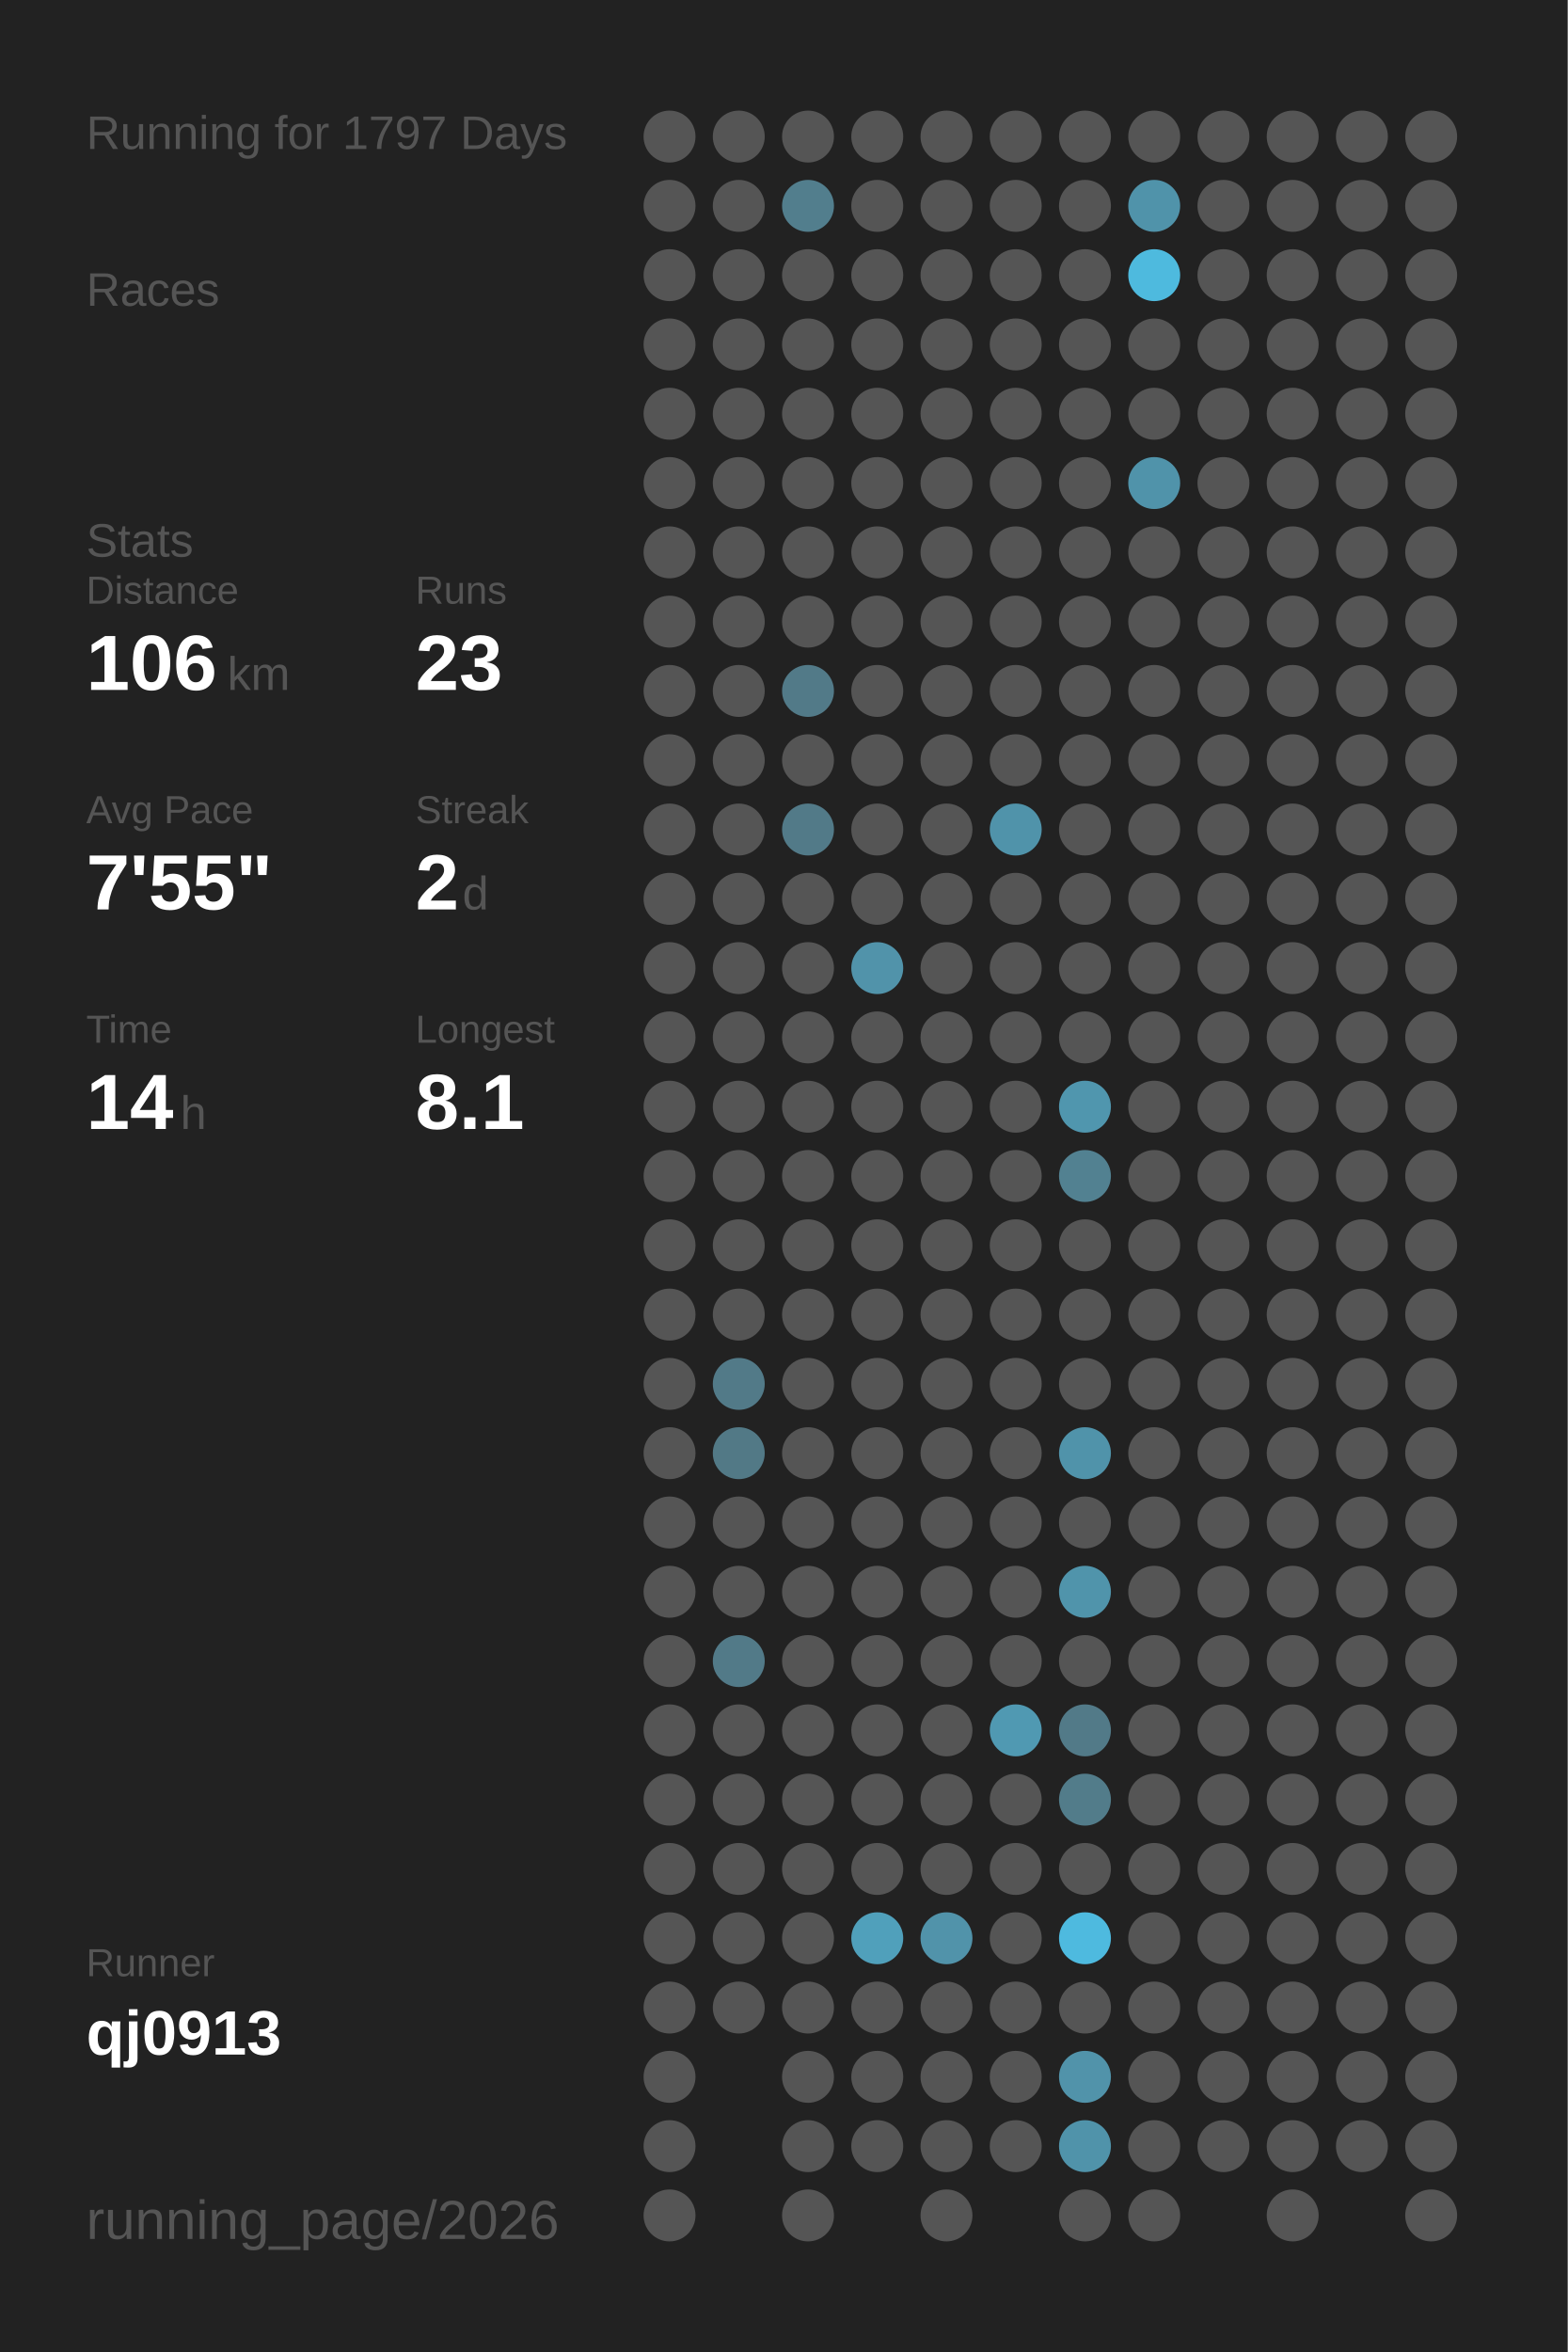
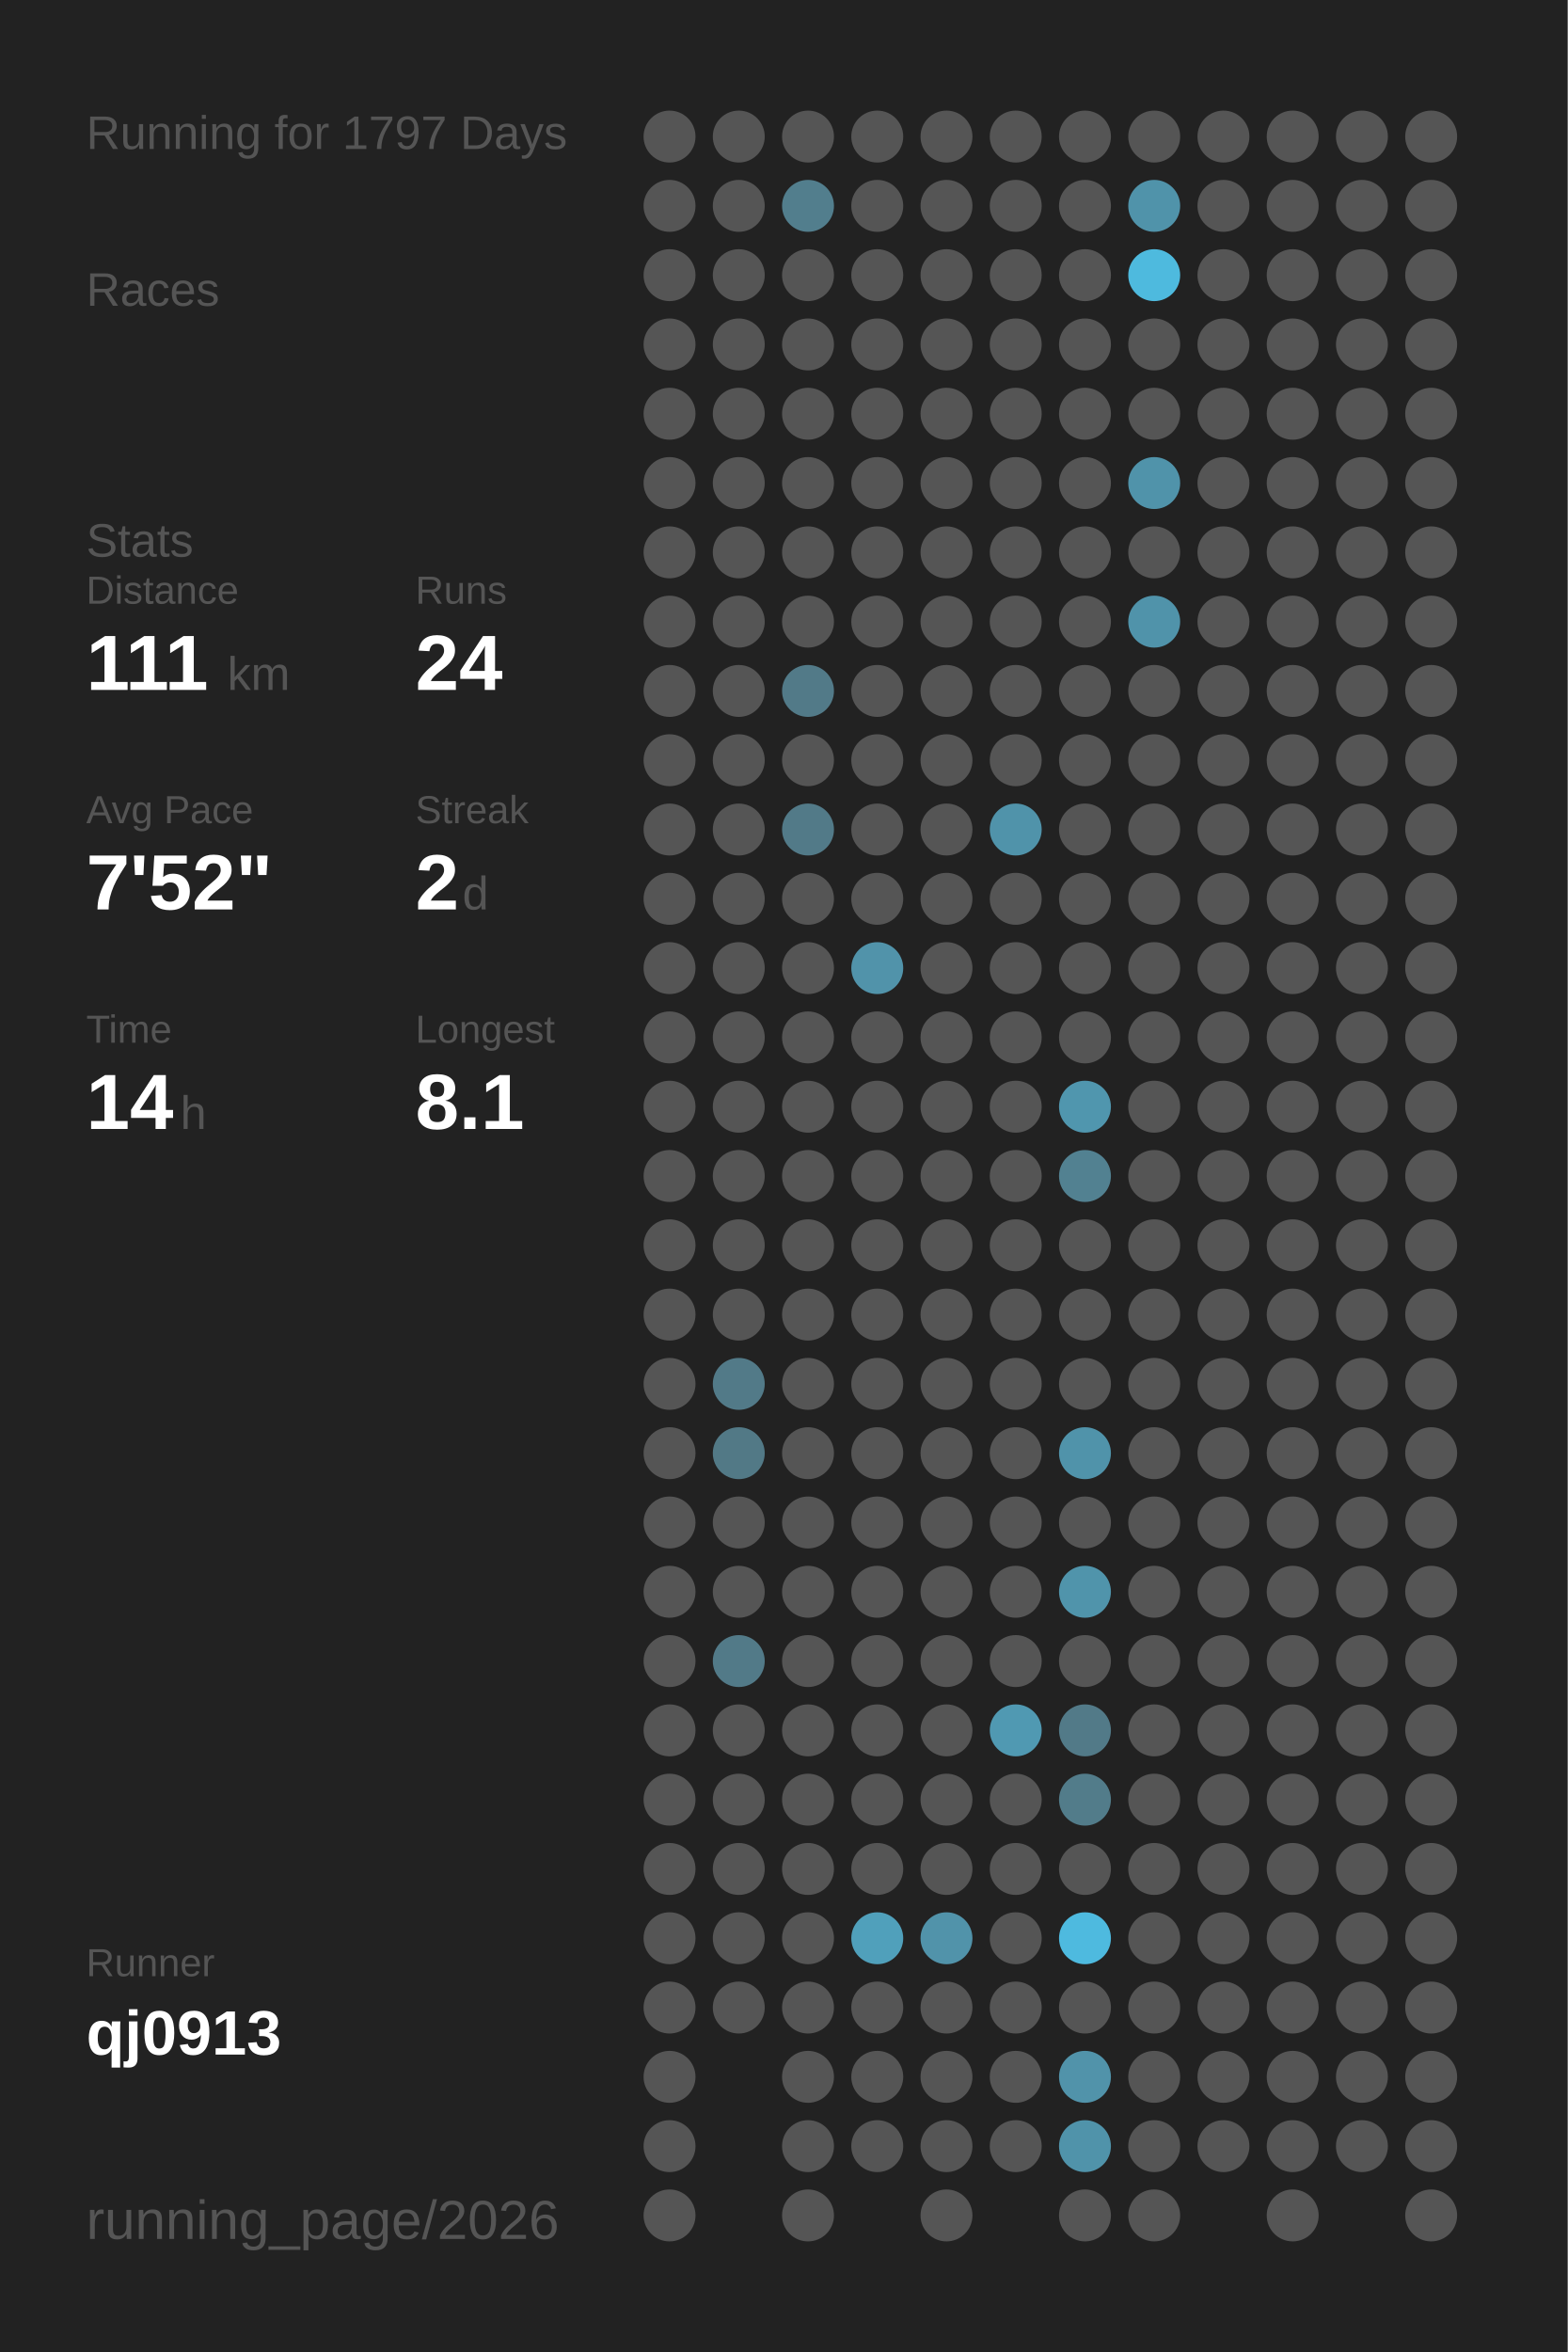
<svg xmlns="http://www.w3.org/2000/svg" baseProfile="full" height="300mm" version="1.1" viewBox="0,0,200,300" width="200mm">
  <defs />
  <rect fill="#222222" height="300" width="200" x="0" y="0" />
  <text fill="#555555" style="font-size:6px; font-family:Arial;" x="11" y="19">Running for 1797 Days</text>
  <text fill="#555555" style="font-size:6px; font-family:Arial;" x="11" y="39">Races</text>
  <text fill="#555555" style="font-size:6px; font-family:Arial;" x="11" y="71">Stats</text>
  <text fill="#555555" style="font-size:5px; font-family:Arial;" x="11" y="77">Distance</text>
-   <text fill="#FFFFFF" style="font-size:10px; font-family:Arial; font-weight:bold;" x="11" y="88">106</text>
+   <text fill="#FFFFFF" style="font-size:10px; font-family:Arial; font-weight:bold;" x="11" y="88">111</text>
  <text fill="#555555" style="font-size:6px; font-family:Arial;" x="29" y="88">km</text>
  <text fill="#555555" style="font-size:5px; font-family:Arial;" x="53" y="77">Runs</text>
-   <text fill="#FFFFFF" style="font-size:10px; font-family:Arial; font-weight:bold;" x="53" y="88">23</text>
+   <text fill="#FFFFFF" style="font-size:10px; font-family:Arial; font-weight:bold;" x="53" y="88">24</text>
  <text fill="#555555" style="font-size:5px; font-family:Arial;" x="11" y="105">Avg Pace</text>
-   <text fill="#FFFFFF" style="font-size:10px; font-family:Arial; font-weight:bold;" x="11" y="116">7'55"</text>
+   <text fill="#FFFFFF" style="font-size:10px; font-family:Arial; font-weight:bold;" x="11" y="116">7'52"</text>
  <text fill="#555555" style="font-size:5px; font-family:Arial;" x="53" y="105">Streak</text>
  <text fill="#FFFFFF" style="font-size:10px; font-family:Arial; font-weight:bold;" x="53" y="116">2</text>
  <text fill="#555555" style="font-size:6px; font-family:Arial;" x="59" y="116">d</text>
  <text fill="#555555" style="font-size:5px; font-family:Arial;" x="11" y="133">Time</text>
  <text fill="#FFFFFF" style="font-size:10px; font-family:Arial; font-weight:bold;" x="11" y="144">14</text>
  <text fill="#555555" style="font-size:6px; font-family:Arial;" x="23" y="144">h</text>
  <text fill="#555555" style="font-size:5px; font-family:Arial;" x="53" y="133">Longest</text>
  <text fill="#FFFFFF" style="font-size:10px; font-family:Arial; font-weight:bold;" x="53" y="144">8.1</text>
  <text fill="#555555" style="font-size:5px; font-family:Arial;" x="11" y="252.065">Runner</text>
  <text fill="#FFFFFF" style="font-size:8px; font-family:Arial; font-weight:bold;" x="11" y="262.065">qj0913</text>
  <text fill="#555555" style="font-size:7px; font-family:Arial;" x="11" y="285.581">running_page/2026</text>
  <circle cx="85.417" cy="17.419" fill="#555555" r="3.312" />
  <circle cx="85.417" cy="26.258" fill="#555555" r="3.312" />
  <circle cx="85.417" cy="35.097" fill="#555555" r="3.312" />
  <circle cx="85.417" cy="43.935" fill="#555555" r="3.312" />
  <circle cx="85.417" cy="52.774" fill="#555555" r="3.312" />
  <circle cx="85.417" cy="61.613" fill="#555555" r="3.312" />
  <circle cx="85.417" cy="70.452" fill="#555555" r="3.312" />
  <circle cx="85.417" cy="79.29" fill="#555555" r="3.312" />
  <circle cx="85.417" cy="88.129" fill="#555555" r="3.312" />
  <circle cx="85.417" cy="96.968" fill="#555555" r="3.312" />
  <circle cx="85.417" cy="105.806" fill="#555555" r="3.312" />
  <circle cx="85.417" cy="114.645" fill="#555555" r="3.312" />
  <circle cx="85.417" cy="123.484" fill="#555555" r="3.312" />
  <circle cx="85.417" cy="132.323" fill="#555555" r="3.312" />
  <circle cx="85.417" cy="141.161" fill="#555555" r="3.312" />
  <circle cx="85.417" cy="150" fill="#555555" r="3.312" />
  <circle cx="85.417" cy="158.839" fill="#555555" r="3.312" />
  <circle cx="85.417" cy="167.677" fill="#555555" r="3.312" />
  <circle cx="85.417" cy="176.516" fill="#555555" r="3.312" />
  <circle cx="85.417" cy="185.355" fill="#555555" r="3.312" />
  <circle cx="85.417" cy="194.194" fill="#555555" r="3.312" />
  <circle cx="85.417" cy="203.032" fill="#555555" r="3.312" />
  <circle cx="85.417" cy="211.871" fill="#555555" r="3.312" />
  <circle cx="85.417" cy="220.71" fill="#555555" r="3.312" />
  <circle cx="85.417" cy="229.548" fill="#555555" r="3.312" />
  <circle cx="85.417" cy="238.387" fill="#555555" r="3.312" />
  <circle cx="85.417" cy="247.226" fill="#555555" r="3.312" />
  <circle cx="85.417" cy="256.065" fill="#555555" r="3.312" />
  <circle cx="85.417" cy="264.903" fill="#555555" r="3.312" />
  <circle cx="85.417" cy="273.742" fill="#555555" r="3.312" />
  <circle cx="85.417" cy="282.581" fill="#555555" r="3.312" />
  <circle cx="94.25" cy="17.419" fill="#555555" r="3.312" />
  <circle cx="94.25" cy="26.258" fill="#555555" r="3.312" />
  <circle cx="94.25" cy="35.097" fill="#555555" r="3.312" />
  <circle cx="94.25" cy="43.935" fill="#555555" r="3.312" />
  <circle cx="94.25" cy="52.774" fill="#555555" r="3.312" />
  <circle cx="94.25" cy="61.613" fill="#555555" r="3.312" />
  <circle cx="94.25" cy="70.452" fill="#555555" r="3.312" />
  <circle cx="94.25" cy="79.29" fill="#555555" r="3.312" />
  <circle cx="94.25" cy="88.129" fill="#555555" r="3.312" />
  <circle cx="94.25" cy="96.968" fill="#555555" r="3.312" />
  <circle cx="94.25" cy="105.806" fill="#555555" r="3.312" />
  <circle cx="94.25" cy="114.645" fill="#555555" r="3.312" />
  <circle cx="94.25" cy="123.484" fill="#555555" r="3.312" />
  <circle cx="94.25" cy="132.323" fill="#555555" r="3.312" />
  <circle cx="94.25" cy="141.161" fill="#555555" r="3.312" />
  <circle cx="94.25" cy="150" fill="#555555" r="3.312" />
  <circle cx="94.25" cy="158.839" fill="#555555" r="3.312" />
  <circle cx="94.25" cy="167.677" fill="#555555" r="3.312" />
  <circle cx="94.25" cy="176.516" fill="#527a88" r="3.312" />
  <circle cx="94.25" cy="185.355" fill="#527986" r="3.312" />
  <circle cx="94.25" cy="194.194" fill="#555555" r="3.312" />
  <circle cx="94.25" cy="203.032" fill="#555555" r="3.312" />
  <circle cx="94.25" cy="211.871" fill="#527a88" r="3.312" />
  <circle cx="94.25" cy="220.71" fill="#555555" r="3.312" />
  <circle cx="94.25" cy="229.548" fill="#555555" r="3.312" />
  <circle cx="94.25" cy="238.387" fill="#555555" r="3.312" />
  <circle cx="94.25" cy="247.226" fill="#555555" r="3.312" />
  <circle cx="94.25" cy="256.065" fill="#555555" r="3.312" />
  <circle cx="103.083" cy="17.419" fill="#555555" r="3.312" />
  <circle cx="103.083" cy="26.258" fill="#527e8d" r="3.312" />
  <circle cx="103.083" cy="35.097" fill="#555555" r="3.312" />
  <circle cx="103.083" cy="43.935" fill="#555555" r="3.312" />
  <circle cx="103.083" cy="52.774" fill="#555555" r="3.312" />
  <circle cx="103.083" cy="61.613" fill="#555555" r="3.312" />
  <circle cx="103.083" cy="70.452" fill="#555555" r="3.312" />
  <circle cx="103.083" cy="79.29" fill="#555555" r="3.312" />
  <circle cx="103.083" cy="88.129" fill="#527a88" r="3.312" />
  <circle cx="103.083" cy="96.968" fill="#555555" r="3.312" />
  <circle cx="103.083" cy="105.806" fill="#527a88" r="3.312" />
  <circle cx="103.083" cy="114.645" fill="#555555" r="3.312" />
  <circle cx="103.083" cy="123.484" fill="#555555" r="3.312" />
  <circle cx="103.083" cy="132.323" fill="#555555" r="3.312" />
  <circle cx="103.083" cy="141.161" fill="#555555" r="3.312" />
  <circle cx="103.083" cy="150" fill="#555555" r="3.312" />
  <circle cx="103.083" cy="158.839" fill="#555555" r="3.312" />
  <circle cx="103.083" cy="167.677" fill="#555555" r="3.312" />
  <circle cx="103.083" cy="176.516" fill="#555555" r="3.312" />
  <circle cx="103.083" cy="185.355" fill="#555555" r="3.312" />
  <circle cx="103.083" cy="194.194" fill="#555555" r="3.312" />
  <circle cx="103.083" cy="203.032" fill="#555555" r="3.312" />
  <circle cx="103.083" cy="211.871" fill="#555555" r="3.312" />
  <circle cx="103.083" cy="220.71" fill="#555555" r="3.312" />
  <circle cx="103.083" cy="229.548" fill="#555555" r="3.312" />
  <circle cx="103.083" cy="238.387" fill="#555555" r="3.312" />
  <circle cx="103.083" cy="247.226" fill="#555555" r="3.312" />
  <circle cx="103.083" cy="256.065" fill="#555555" r="3.312" />
  <circle cx="103.083" cy="264.903" fill="#555555" r="3.312" />
  <circle cx="103.083" cy="273.742" fill="#555555" r="3.312" />
  <circle cx="103.083" cy="282.581" fill="#555555" r="3.312" />
  <circle cx="111.917" cy="17.419" fill="#555555" r="3.312" />
  <circle cx="111.917" cy="26.258" fill="#555555" r="3.312" />
  <circle cx="111.917" cy="35.097" fill="#555555" r="3.312" />
  <circle cx="111.917" cy="43.935" fill="#555555" r="3.312" />
  <circle cx="111.917" cy="52.774" fill="#555555" r="3.312" />
  <circle cx="111.917" cy="61.613" fill="#555555" r="3.312" />
  <circle cx="111.917" cy="70.452" fill="#555555" r="3.312" />
  <circle cx="111.917" cy="79.29" fill="#555555" r="3.312" />
  <circle cx="111.917" cy="88.129" fill="#555555" r="3.312" />
  <circle cx="111.917" cy="96.968" fill="#555555" r="3.312" />
  <circle cx="111.917" cy="105.806" fill="#555555" r="3.312" />
  <circle cx="111.917" cy="114.645" fill="#555555" r="3.312" />
  <circle cx="111.917" cy="123.484" fill="#5193aa" r="3.312" />
  <circle cx="111.917" cy="132.323" fill="#555555" r="3.312" />
  <circle cx="111.917" cy="141.161" fill="#555555" r="3.312" />
  <circle cx="111.917" cy="150" fill="#555555" r="3.312" />
  <circle cx="111.917" cy="158.839" fill="#555555" r="3.312" />
  <circle cx="111.917" cy="167.677" fill="#555555" r="3.312" />
  <circle cx="111.917" cy="176.516" fill="#555555" r="3.312" />
  <circle cx="111.917" cy="185.355" fill="#555555" r="3.312" />
  <circle cx="111.917" cy="194.194" fill="#555555" r="3.312" />
  <circle cx="111.917" cy="203.032" fill="#555555" r="3.312" />
  <circle cx="111.917" cy="211.871" fill="#555555" r="3.312" />
  <circle cx="111.917" cy="220.71" fill="#555555" r="3.312" />
  <circle cx="111.917" cy="229.548" fill="#555555" r="3.312" />
  <circle cx="111.917" cy="238.387" fill="#555555" r="3.312" />
  <circle cx="111.917" cy="247.226" fill="#50a0bb" r="3.312" />
  <circle cx="111.917" cy="256.065" fill="#555555" r="3.312" />
  <circle cx="111.917" cy="264.903" fill="#555555" r="3.312" />
  <circle cx="111.917" cy="273.742" fill="#555555" r="3.312" />
  <circle cx="120.75" cy="17.419" fill="#555555" r="3.312" />
  <circle cx="120.75" cy="26.258" fill="#555555" r="3.312" />
  <circle cx="120.75" cy="35.097" fill="#555555" r="3.312" />
  <circle cx="120.75" cy="43.935" fill="#555555" r="3.312" />
  <circle cx="120.75" cy="52.774" fill="#555555" r="3.312" />
  <circle cx="120.75" cy="61.613" fill="#555555" r="3.312" />
  <circle cx="120.75" cy="70.452" fill="#555555" r="3.312" />
  <circle cx="120.75" cy="79.29" fill="#555555" r="3.312" />
  <circle cx="120.75" cy="88.129" fill="#555555" r="3.312" />
  <circle cx="120.75" cy="96.968" fill="#555555" r="3.312" />
  <circle cx="120.75" cy="105.806" fill="#555555" r="3.312" />
  <circle cx="120.75" cy="114.645" fill="#555555" r="3.312" />
  <circle cx="120.75" cy="123.484" fill="#555555" r="3.312" />
  <circle cx="120.75" cy="132.323" fill="#555555" r="3.312" />
  <circle cx="120.75" cy="141.161" fill="#555555" r="3.312" />
  <circle cx="120.75" cy="150" fill="#555555" r="3.312" />
  <circle cx="120.75" cy="158.839" fill="#555555" r="3.312" />
  <circle cx="120.75" cy="167.677" fill="#555555" r="3.312" />
  <circle cx="120.75" cy="176.516" fill="#555555" r="3.312" />
  <circle cx="120.75" cy="185.355" fill="#555555" r="3.312" />
  <circle cx="120.75" cy="194.194" fill="#555555" r="3.312" />
  <circle cx="120.75" cy="203.032" fill="#555555" r="3.312" />
  <circle cx="120.75" cy="211.871" fill="#555555" r="3.312" />
  <circle cx="120.75" cy="220.71" fill="#555555" r="3.312" />
  <circle cx="120.75" cy="229.548" fill="#555555" r="3.312" />
  <circle cx="120.75" cy="238.387" fill="#555555" r="3.312" />
  <circle cx="120.75" cy="247.226" fill="#5193aa" r="3.312" />
  <circle cx="120.75" cy="256.065" fill="#555555" r="3.312" />
  <circle cx="120.75" cy="264.903" fill="#555555" r="3.312" />
  <circle cx="120.75" cy="273.742" fill="#555555" r="3.312" />
  <circle cx="120.75" cy="282.581" fill="#555555" r="3.312" />
  <circle cx="129.583" cy="17.419" fill="#555555" r="3.312" />
  <circle cx="129.583" cy="26.258" fill="#555555" r="3.312" />
  <circle cx="129.583" cy="35.097" fill="#555555" r="3.312" />
  <circle cx="129.583" cy="43.935" fill="#555555" r="3.312" />
  <circle cx="129.583" cy="52.774" fill="#555555" r="3.312" />
  <circle cx="129.583" cy="61.613" fill="#555555" r="3.312" />
  <circle cx="129.583" cy="70.452" fill="#555555" r="3.312" />
  <circle cx="129.583" cy="79.29" fill="#555555" r="3.312" />
  <circle cx="129.583" cy="88.129" fill="#555555" r="3.312" />
  <circle cx="129.583" cy="96.968" fill="#555555" r="3.312" />
  <circle cx="129.583" cy="105.806" fill="#5093aa" r="3.312" />
  <circle cx="129.583" cy="114.645" fill="#555555" r="3.312" />
  <circle cx="129.583" cy="123.484" fill="#555555" r="3.312" />
  <circle cx="129.583" cy="132.323" fill="#555555" r="3.312" />
  <circle cx="129.583" cy="141.161" fill="#555555" r="3.312" />
  <circle cx="129.583" cy="150" fill="#555555" r="3.312" />
  <circle cx="129.583" cy="158.839" fill="#555555" r="3.312" />
  <circle cx="129.583" cy="167.677" fill="#555555" r="3.312" />
  <circle cx="129.583" cy="176.516" fill="#555555" r="3.312" />
  <circle cx="129.583" cy="185.355" fill="#555555" r="3.312" />
  <circle cx="129.583" cy="194.194" fill="#555555" r="3.312" />
  <circle cx="129.583" cy="203.032" fill="#555555" r="3.312" />
  <circle cx="129.583" cy="211.871" fill="#555555" r="3.312" />
  <circle cx="129.583" cy="220.71" fill="#5099b2" r="3.312" />
  <circle cx="129.583" cy="229.548" fill="#555555" r="3.312" />
  <circle cx="129.583" cy="238.387" fill="#555555" r="3.312" />
  <circle cx="129.583" cy="247.226" fill="#555555" r="3.312" />
  <circle cx="129.583" cy="256.065" fill="#555555" r="3.312" />
  <circle cx="129.583" cy="264.903" fill="#555555" r="3.312" />
  <circle cx="129.583" cy="273.742" fill="#555555" r="3.312" />
  <circle cx="138.417" cy="17.419" fill="#555555" r="3.312" />
  <circle cx="138.417" cy="26.258" fill="#555555" r="3.312" />
  <circle cx="138.417" cy="35.097" fill="#555555" r="3.312" />
  <circle cx="138.417" cy="43.935" fill="#555555" r="3.312" />
  <circle cx="138.417" cy="52.774" fill="#555555" r="3.312" />
  <circle cx="138.417" cy="61.613" fill="#555555" r="3.312" />
  <circle cx="138.417" cy="70.452" fill="#555555" r="3.312" />
  <circle cx="138.417" cy="79.29" fill="#555555" r="3.312" />
  <circle cx="138.417" cy="88.129" fill="#555555" r="3.312" />
  <circle cx="138.417" cy="96.968" fill="#555555" r="3.312" />
  <circle cx="138.417" cy="105.806" fill="#555555" r="3.312" />
  <circle cx="138.417" cy="114.645" fill="#555555" r="3.312" />
  <circle cx="138.417" cy="123.484" fill="#555555" r="3.312" />
  <circle cx="138.417" cy="132.323" fill="#555555" r="3.312" />
  <circle cx="138.417" cy="141.161" fill="#5096ae" r="3.312" />
  <circle cx="138.417" cy="150" fill="#528191" r="3.312" />
  <circle cx="138.417" cy="158.839" fill="#555555" r="3.312" />
  <circle cx="138.417" cy="167.677" fill="#555555" r="3.312" />
  <circle cx="138.417" cy="176.516" fill="#555555" r="3.312" />
  <circle cx="138.417" cy="185.355" fill="#5093aa" r="3.312" />
  <circle cx="138.417" cy="194.194" fill="#555555" r="3.312" />
  <circle cx="138.417" cy="203.032" fill="#5094ab" r="3.312" />
  <circle cx="138.417" cy="211.871" fill="#555555" r="3.312" />
  <circle cx="138.417" cy="220.71" fill="#527a88" r="3.312" />
  <circle cx="138.417" cy="229.548" fill="#527c8a" r="3.312" />
  <circle cx="138.417" cy="238.387" fill="#555555" r="3.312" />
  <circle cx="138.417" cy="247.226" fill="#4ebadf" r="3.312" />
  <circle cx="138.417" cy="256.065" fill="#555555" r="3.312" />
  <circle cx="138.417" cy="264.903" fill="#5193aa" r="3.312" />
  <circle cx="138.417" cy="273.742" fill="#5093aa" r="3.312" />
  <circle cx="138.417" cy="282.581" fill="#555555" r="3.312" />
  <circle cx="147.25" cy="17.419" fill="#555555" r="3.312" />
  <circle cx="147.25" cy="26.258" fill="#5093aa" r="3.312" />
  <circle cx="147.25" cy="35.097" fill="#4ebade" r="3.312" />
  <circle cx="147.25" cy="43.935" fill="#555555" r="3.312" />
  <circle cx="147.25" cy="52.774" fill="#555555" r="3.312" />
  <circle cx="147.25" cy="61.613" fill="#5093aa" r="3.312" />
  <circle cx="147.25" cy="70.452" fill="#555555" r="3.312" />
-   <circle cx="147.25" cy="79.29" fill="#555555" r="3.312" />
+   <circle cx="147.25" cy="79.29" fill="#5093aa" r="3.312" />
  <circle cx="147.25" cy="88.129" fill="#555555" r="3.312" />
  <circle cx="147.25" cy="96.968" fill="#555555" r="3.312" />
  <circle cx="147.25" cy="105.806" fill="#555555" r="3.312" />
  <circle cx="147.25" cy="114.645" fill="#555555" r="3.312" />
  <circle cx="147.25" cy="123.484" fill="#555555" r="3.312" />
  <circle cx="147.25" cy="132.323" fill="#555555" r="3.312" />
  <circle cx="147.25" cy="141.161" fill="#555555" r="3.312" />
  <circle cx="147.25" cy="150" fill="#555555" r="3.312" />
  <circle cx="147.25" cy="158.839" fill="#555555" r="3.312" />
  <circle cx="147.25" cy="167.677" fill="#555555" r="3.312" />
  <circle cx="147.25" cy="176.516" fill="#555555" r="3.312" />
  <circle cx="147.25" cy="185.355" fill="#555555" r="3.312" />
  <circle cx="147.25" cy="194.194" fill="#555555" r="3.312" />
  <circle cx="147.25" cy="203.032" fill="#555555" r="3.312" />
  <circle cx="147.25" cy="211.871" fill="#555555" r="3.312" />
  <circle cx="147.25" cy="220.71" fill="#555555" r="3.312" />
  <circle cx="147.25" cy="229.548" fill="#555555" r="3.312" />
  <circle cx="147.25" cy="238.387" fill="#555555" r="3.312" />
  <circle cx="147.25" cy="247.226" fill="#555555" r="3.312" />
  <circle cx="147.25" cy="256.065" fill="#555555" r="3.312" />
  <circle cx="147.25" cy="264.903" fill="#555555" r="3.312" />
  <circle cx="147.25" cy="273.742" fill="#555555" r="3.312" />
  <circle cx="147.25" cy="282.581" fill="#555555" r="3.312" />
  <circle cx="156.083" cy="17.419" fill="#555555" r="3.312" />
  <circle cx="156.083" cy="26.258" fill="#555555" r="3.312" />
  <circle cx="156.083" cy="35.097" fill="#555555" r="3.312" />
  <circle cx="156.083" cy="43.935" fill="#555555" r="3.312" />
  <circle cx="156.083" cy="52.774" fill="#555555" r="3.312" />
  <circle cx="156.083" cy="61.613" fill="#555555" r="3.312" />
  <circle cx="156.083" cy="70.452" fill="#555555" r="3.312" />
  <circle cx="156.083" cy="79.29" fill="#555555" r="3.312" />
  <circle cx="156.083" cy="88.129" fill="#555555" r="3.312" />
  <circle cx="156.083" cy="96.968" fill="#555555" r="3.312" />
  <circle cx="156.083" cy="105.806" fill="#555555" r="3.312" />
  <circle cx="156.083" cy="114.645" fill="#555555" r="3.312" />
  <circle cx="156.083" cy="123.484" fill="#555555" r="3.312" />
  <circle cx="156.083" cy="132.323" fill="#555555" r="3.312" />
  <circle cx="156.083" cy="141.161" fill="#555555" r="3.312" />
  <circle cx="156.083" cy="150" fill="#555555" r="3.312" />
  <circle cx="156.083" cy="158.839" fill="#555555" r="3.312" />
  <circle cx="156.083" cy="167.677" fill="#555555" r="3.312" />
  <circle cx="156.083" cy="176.516" fill="#555555" r="3.312" />
  <circle cx="156.083" cy="185.355" fill="#555555" r="3.312" />
  <circle cx="156.083" cy="194.194" fill="#555555" r="3.312" />
  <circle cx="156.083" cy="203.032" fill="#555555" r="3.312" />
  <circle cx="156.083" cy="211.871" fill="#555555" r="3.312" />
  <circle cx="156.083" cy="220.71" fill="#555555" r="3.312" />
  <circle cx="156.083" cy="229.548" fill="#555555" r="3.312" />
  <circle cx="156.083" cy="238.387" fill="#555555" r="3.312" />
  <circle cx="156.083" cy="247.226" fill="#555555" r="3.312" />
  <circle cx="156.083" cy="256.065" fill="#555555" r="3.312" />
  <circle cx="156.083" cy="264.903" fill="#555555" r="3.312" />
  <circle cx="156.083" cy="273.742" fill="#555555" r="3.312" />
  <circle cx="164.917" cy="17.419" fill="#555555" r="3.312" />
  <circle cx="164.917" cy="26.258" fill="#555555" r="3.312" />
  <circle cx="164.917" cy="35.097" fill="#555555" r="3.312" />
  <circle cx="164.917" cy="43.935" fill="#555555" r="3.312" />
  <circle cx="164.917" cy="52.774" fill="#555555" r="3.312" />
  <circle cx="164.917" cy="61.613" fill="#555555" r="3.312" />
  <circle cx="164.917" cy="70.452" fill="#555555" r="3.312" />
  <circle cx="164.917" cy="79.29" fill="#555555" r="3.312" />
  <circle cx="164.917" cy="88.129" fill="#555555" r="3.312" />
  <circle cx="164.917" cy="96.968" fill="#555555" r="3.312" />
  <circle cx="164.917" cy="105.806" fill="#555555" r="3.312" />
  <circle cx="164.917" cy="114.645" fill="#555555" r="3.312" />
  <circle cx="164.917" cy="123.484" fill="#555555" r="3.312" />
  <circle cx="164.917" cy="132.323" fill="#555555" r="3.312" />
  <circle cx="164.917" cy="141.161" fill="#555555" r="3.312" />
  <circle cx="164.917" cy="150" fill="#555555" r="3.312" />
  <circle cx="164.917" cy="158.839" fill="#555555" r="3.312" />
  <circle cx="164.917" cy="167.677" fill="#555555" r="3.312" />
  <circle cx="164.917" cy="176.516" fill="#555555" r="3.312" />
  <circle cx="164.917" cy="185.355" fill="#555555" r="3.312" />
  <circle cx="164.917" cy="194.194" fill="#555555" r="3.312" />
  <circle cx="164.917" cy="203.032" fill="#555555" r="3.312" />
  <circle cx="164.917" cy="211.871" fill="#555555" r="3.312" />
  <circle cx="164.917" cy="220.71" fill="#555555" r="3.312" />
  <circle cx="164.917" cy="229.548" fill="#555555" r="3.312" />
  <circle cx="164.917" cy="238.387" fill="#555555" r="3.312" />
  <circle cx="164.917" cy="247.226" fill="#555555" r="3.312" />
  <circle cx="164.917" cy="256.065" fill="#555555" r="3.312" />
  <circle cx="164.917" cy="264.903" fill="#555555" r="3.312" />
  <circle cx="164.917" cy="273.742" fill="#555555" r="3.312" />
  <circle cx="164.917" cy="282.581" fill="#555555" r="3.312" />
  <circle cx="173.75" cy="17.419" fill="#555555" r="3.312" />
  <circle cx="173.75" cy="26.258" fill="#555555" r="3.312" />
  <circle cx="173.75" cy="35.097" fill="#555555" r="3.312" />
  <circle cx="173.75" cy="43.935" fill="#555555" r="3.312" />
  <circle cx="173.75" cy="52.774" fill="#555555" r="3.312" />
  <circle cx="173.75" cy="61.613" fill="#555555" r="3.312" />
  <circle cx="173.75" cy="70.452" fill="#555555" r="3.312" />
  <circle cx="173.75" cy="79.29" fill="#555555" r="3.312" />
  <circle cx="173.75" cy="88.129" fill="#555555" r="3.312" />
  <circle cx="173.75" cy="96.968" fill="#555555" r="3.312" />
  <circle cx="173.75" cy="105.806" fill="#555555" r="3.312" />
  <circle cx="173.75" cy="114.645" fill="#555555" r="3.312" />
  <circle cx="173.75" cy="123.484" fill="#555555" r="3.312" />
  <circle cx="173.75" cy="132.323" fill="#555555" r="3.312" />
  <circle cx="173.75" cy="141.161" fill="#555555" r="3.312" />
  <circle cx="173.75" cy="150" fill="#555555" r="3.312" />
  <circle cx="173.75" cy="158.839" fill="#555555" r="3.312" />
  <circle cx="173.75" cy="167.677" fill="#555555" r="3.312" />
  <circle cx="173.75" cy="176.516" fill="#555555" r="3.312" />
  <circle cx="173.75" cy="185.355" fill="#555555" r="3.312" />
  <circle cx="173.75" cy="194.194" fill="#555555" r="3.312" />
  <circle cx="173.75" cy="203.032" fill="#555555" r="3.312" />
  <circle cx="173.75" cy="211.871" fill="#555555" r="3.312" />
  <circle cx="173.75" cy="220.71" fill="#555555" r="3.312" />
  <circle cx="173.75" cy="229.548" fill="#555555" r="3.312" />
  <circle cx="173.75" cy="238.387" fill="#555555" r="3.312" />
  <circle cx="173.75" cy="247.226" fill="#555555" r="3.312" />
  <circle cx="173.75" cy="256.065" fill="#555555" r="3.312" />
  <circle cx="173.75" cy="264.903" fill="#555555" r="3.312" />
  <circle cx="173.75" cy="273.742" fill="#555555" r="3.312" />
  <circle cx="182.583" cy="17.419" fill="#555555" r="3.312" />
  <circle cx="182.583" cy="26.258" fill="#555555" r="3.312" />
  <circle cx="182.583" cy="35.097" fill="#555555" r="3.312" />
  <circle cx="182.583" cy="43.935" fill="#555555" r="3.312" />
  <circle cx="182.583" cy="52.774" fill="#555555" r="3.312" />
  <circle cx="182.583" cy="61.613" fill="#555555" r="3.312" />
  <circle cx="182.583" cy="70.452" fill="#555555" r="3.312" />
  <circle cx="182.583" cy="79.29" fill="#555555" r="3.312" />
  <circle cx="182.583" cy="88.129" fill="#555555" r="3.312" />
  <circle cx="182.583" cy="96.968" fill="#555555" r="3.312" />
  <circle cx="182.583" cy="105.806" fill="#555555" r="3.312" />
  <circle cx="182.583" cy="114.645" fill="#555555" r="3.312" />
  <circle cx="182.583" cy="123.484" fill="#555555" r="3.312" />
  <circle cx="182.583" cy="132.323" fill="#555555" r="3.312" />
  <circle cx="182.583" cy="141.161" fill="#555555" r="3.312" />
  <circle cx="182.583" cy="150" fill="#555555" r="3.312" />
  <circle cx="182.583" cy="158.839" fill="#555555" r="3.312" />
  <circle cx="182.583" cy="167.677" fill="#555555" r="3.312" />
  <circle cx="182.583" cy="176.516" fill="#555555" r="3.312" />
  <circle cx="182.583" cy="185.355" fill="#555555" r="3.312" />
  <circle cx="182.583" cy="194.194" fill="#555555" r="3.312" />
  <circle cx="182.583" cy="203.032" fill="#555555" r="3.312" />
  <circle cx="182.583" cy="211.871" fill="#555555" r="3.312" />
  <circle cx="182.583" cy="220.71" fill="#555555" r="3.312" />
  <circle cx="182.583" cy="229.548" fill="#555555" r="3.312" />
  <circle cx="182.583" cy="238.387" fill="#555555" r="3.312" />
  <circle cx="182.583" cy="247.226" fill="#555555" r="3.312" />
  <circle cx="182.583" cy="256.065" fill="#555555" r="3.312" />
  <circle cx="182.583" cy="264.903" fill="#555555" r="3.312" />
  <circle cx="182.583" cy="273.742" fill="#555555" r="3.312" />
  <circle cx="182.583" cy="282.581" fill="#555555" r="3.312" />
</svg>
